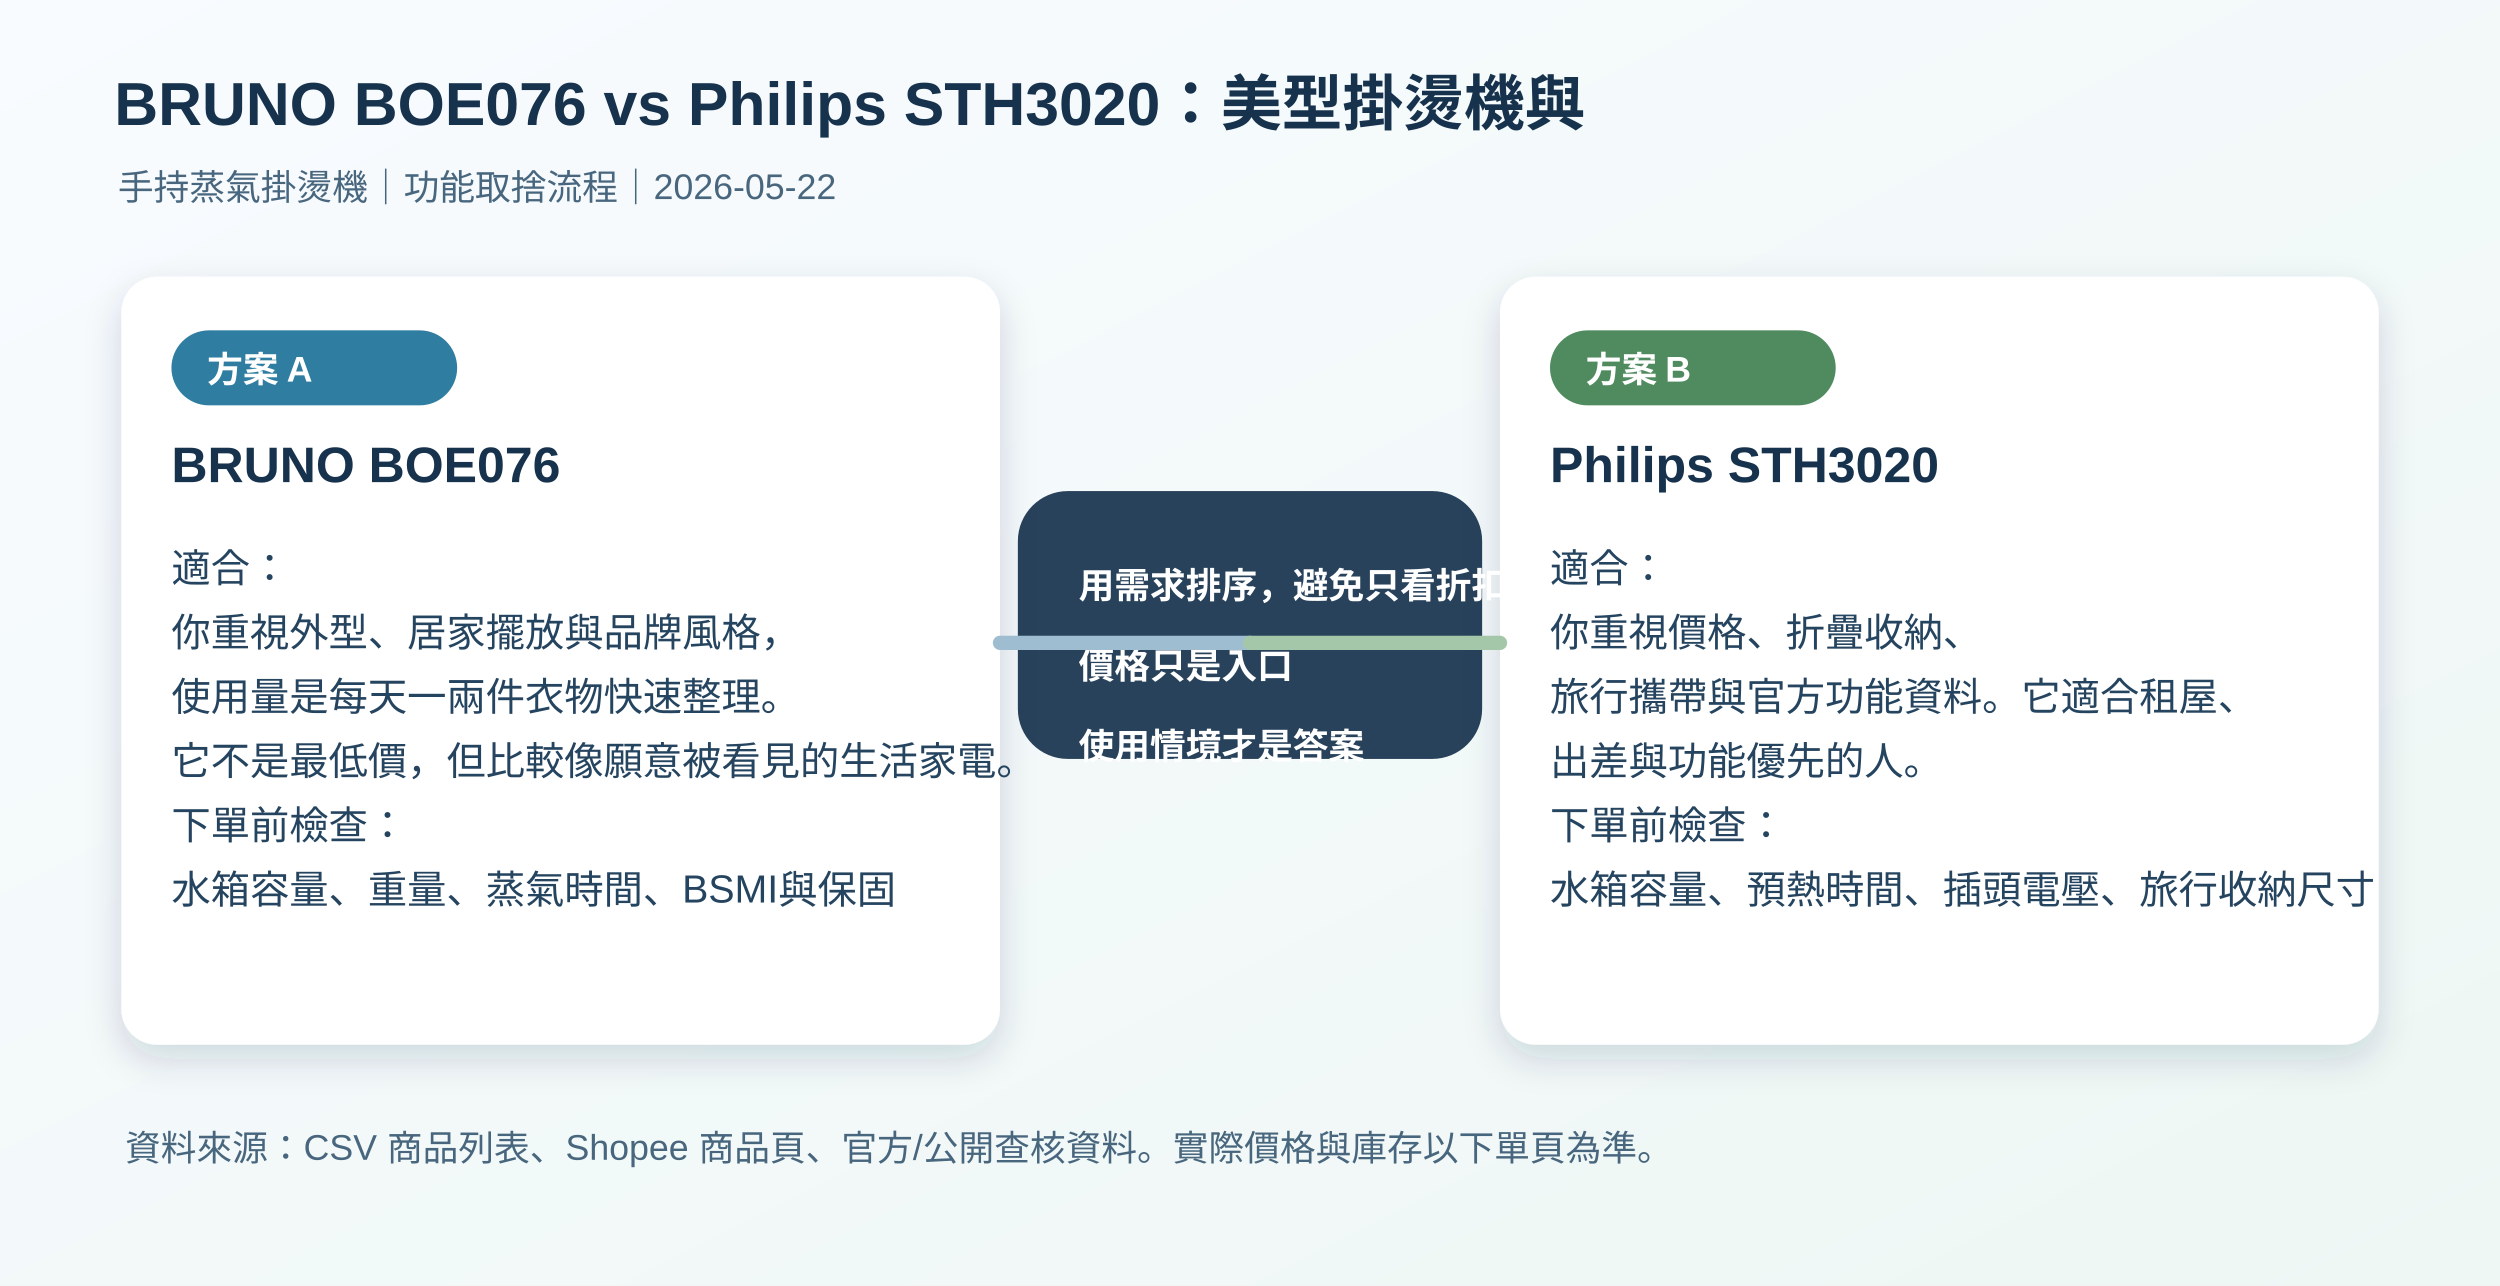
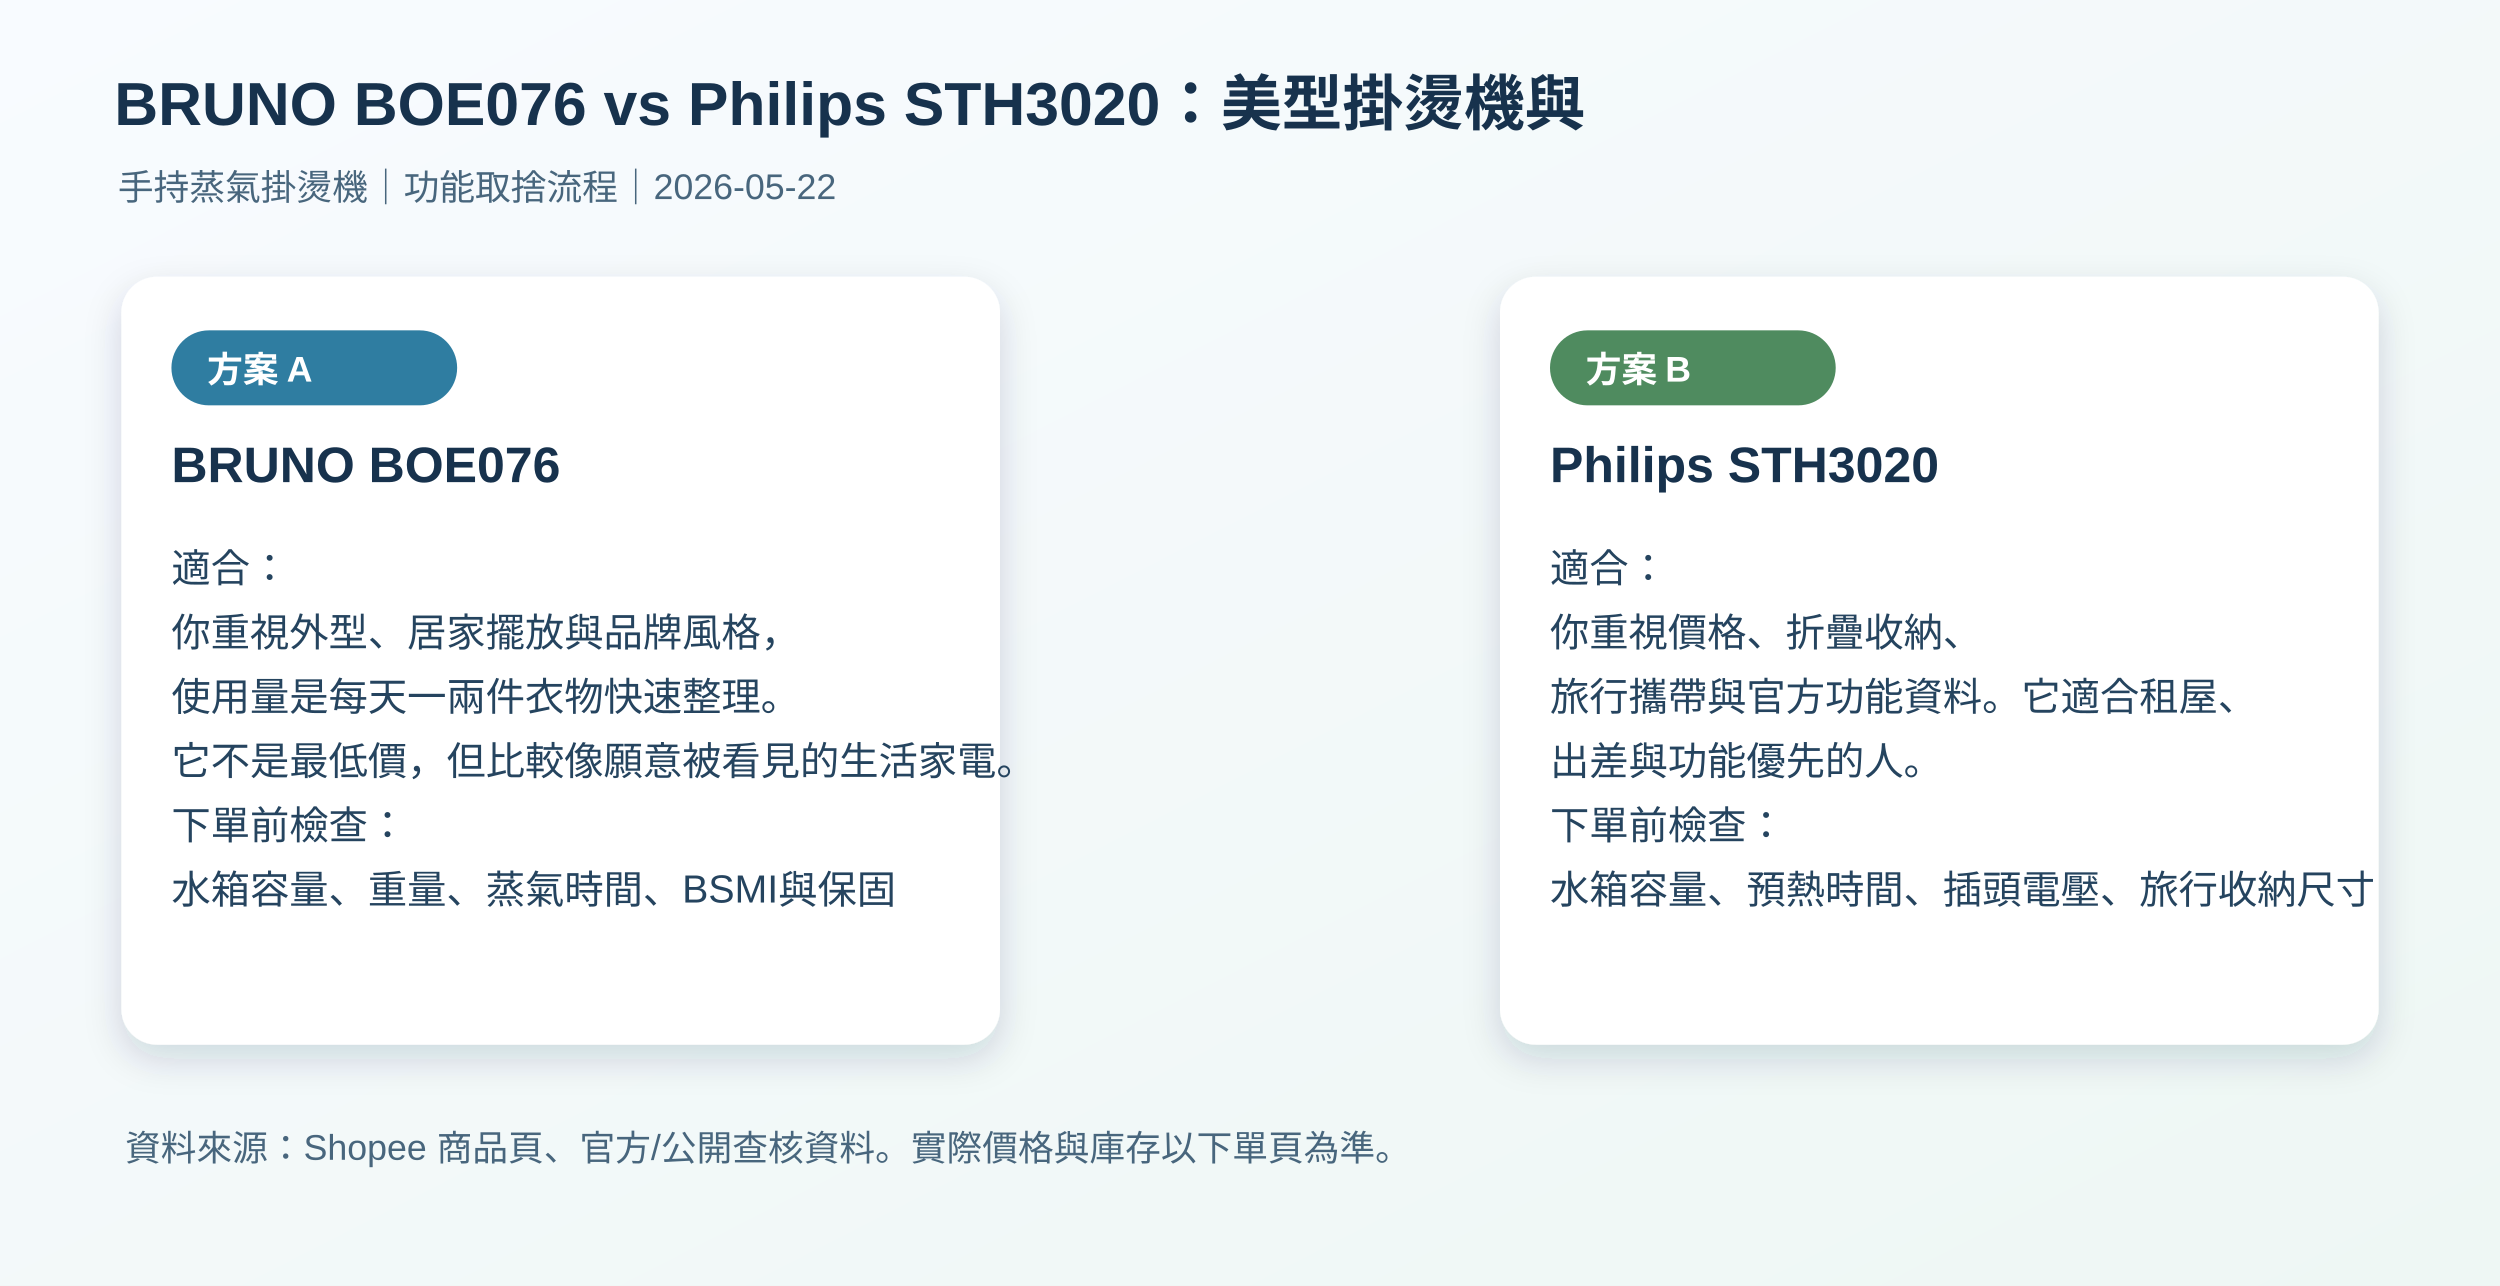
<svg xmlns="http://www.w3.org/2000/svg" width="1400" height="720" viewBox="0 0 1400 720" role="img" aria-labelledby="title desc">
  <defs>
    <linearGradient id="bg" x1="0" x2="1" y1="0" y2="1">
      <stop offset="0%" stop-color="#f8fbff" />
      <stop offset="100%" stop-color="#eef7f4" />
    </linearGradient>
    <filter id="shadow" x="-10%" y="-10%" width="120%" height="120%">
      <feDropShadow dx="0" dy="8" stdDeviation="10" flood-color="#17324d" flood-opacity="0.16" />
    </filter>
  </defs>
  <style>
    .title { font: 700 34px "Noto Sans TC", "Microsoft JhengHei", Arial, sans-serif; fill: #17324d; }
    .small { font: 500 20px "Noto Sans TC", "Microsoft JhengHei", Arial, sans-serif; fill: #48667d; }
    .label { font: 700 28px "Noto Sans TC", "Microsoft JhengHei", Arial, sans-serif; fill: #17324d; }
    .body { font: 500 22px "Noto Sans TC", "Microsoft JhengHei", Arial, sans-serif; fill: #25445f; }
    .pill { font: 700 20px "Noto Sans TC", "Microsoft JhengHei", Arial, sans-serif; fill: #ffffff; }
  </style>
  <rect width="1400" height="720" fill="url(#bg)" />
  <text x="64" y="70" class="title">BRUNO BOE076 vs Philips STH3020：美型掛燙機與</text>
  <text x="66" y="112" class="small">手持蒸氣掛燙機｜功能取捨流程｜2026-05-22</text>
  <rect x="68" y="155" width="492" height="430" rx="20" fill="#ffffff" filter="url(#shadow)" />
  <rect x="840" y="155" width="492" height="430" rx="20" fill="#ffffff" filter="url(#shadow)" />
  <rect x="96" y="185" width="160" height="42" rx="21" fill="#2f7da1" />
  <rect x="868" y="185" width="160" height="42" rx="21" fill="#4f8b5f" />
  <text x="116" y="214" class="pill">方案 A</text>
  <text x="888" y="214" class="pill">方案 B</text>
  <text x="96" y="270" class="label">BRUNO BOE076</text>
  <text x="868" y="270" class="label">Philips STH3020</text>
  <text x="96" y="326" class="body">適合：</text>
  <text x="96" y="362" class="body">你重視外型、居家擺放與品牌風格，</text>
  <text x="96" y="398" class="body">使用量是每天一兩件衣物快速整理。</text>
  <text x="96" y="434" class="body">它不是最低價，但比較像願意被看見的生活家電。</text>
  <text x="96" y="470" class="body">下單前檢查：</text>
  <text x="96" y="506" class="body">水箱容量、重量、蒸氣時間、BSMI與保固</text>
  <text x="868" y="326" class="body">適合：</text>
  <text x="868" y="362" class="body">你重視價格、折疊收納、</text>
  <text x="868" y="398" class="body">旅行攜帶與官方功能資料。它適合租屋、</text>
  <text x="868" y="434" class="body">出差與功能優先的人。</text>
  <text x="868" y="470" class="body">下單前檢查：</text>
  <text x="868" y="506" class="body">水箱容量、預熱時間、插頭電壓、旅行收納尺寸</text>
-   <rect x="570" y="275" width="260" height="150" rx="28" fill="#17324d" opacity="0.92" />
-   <text x="604" y="335" class="pill">用需求排序，避免只看折扣</text>
-   <text x="604" y="380" class="pill">價格只是入口</text>
-   <text x="604" y="425" class="pill">使用情境才是答案</text>
-   <path d="M560 360 C625 360 650 360 700 360" stroke="#9fbdd0" stroke-width="8" stroke-linecap="round" />
-   <path d="M840 360 C775 360 750 360 700 360" stroke="#a5c7a9" stroke-width="8" stroke-linecap="round" />
-   <text x="70" y="650" class="small">資料來源：CSV 商品列表、Shopee 商品頁、官方/公開查核資料。實際價格與庫存以下單頁為準。</text>
+   <text x="70" y="650" class="small">資料來源：Shopee 商品頁、官方/公開查核資料。實際價格與庫存以下單頁為準。</text>
</svg>
